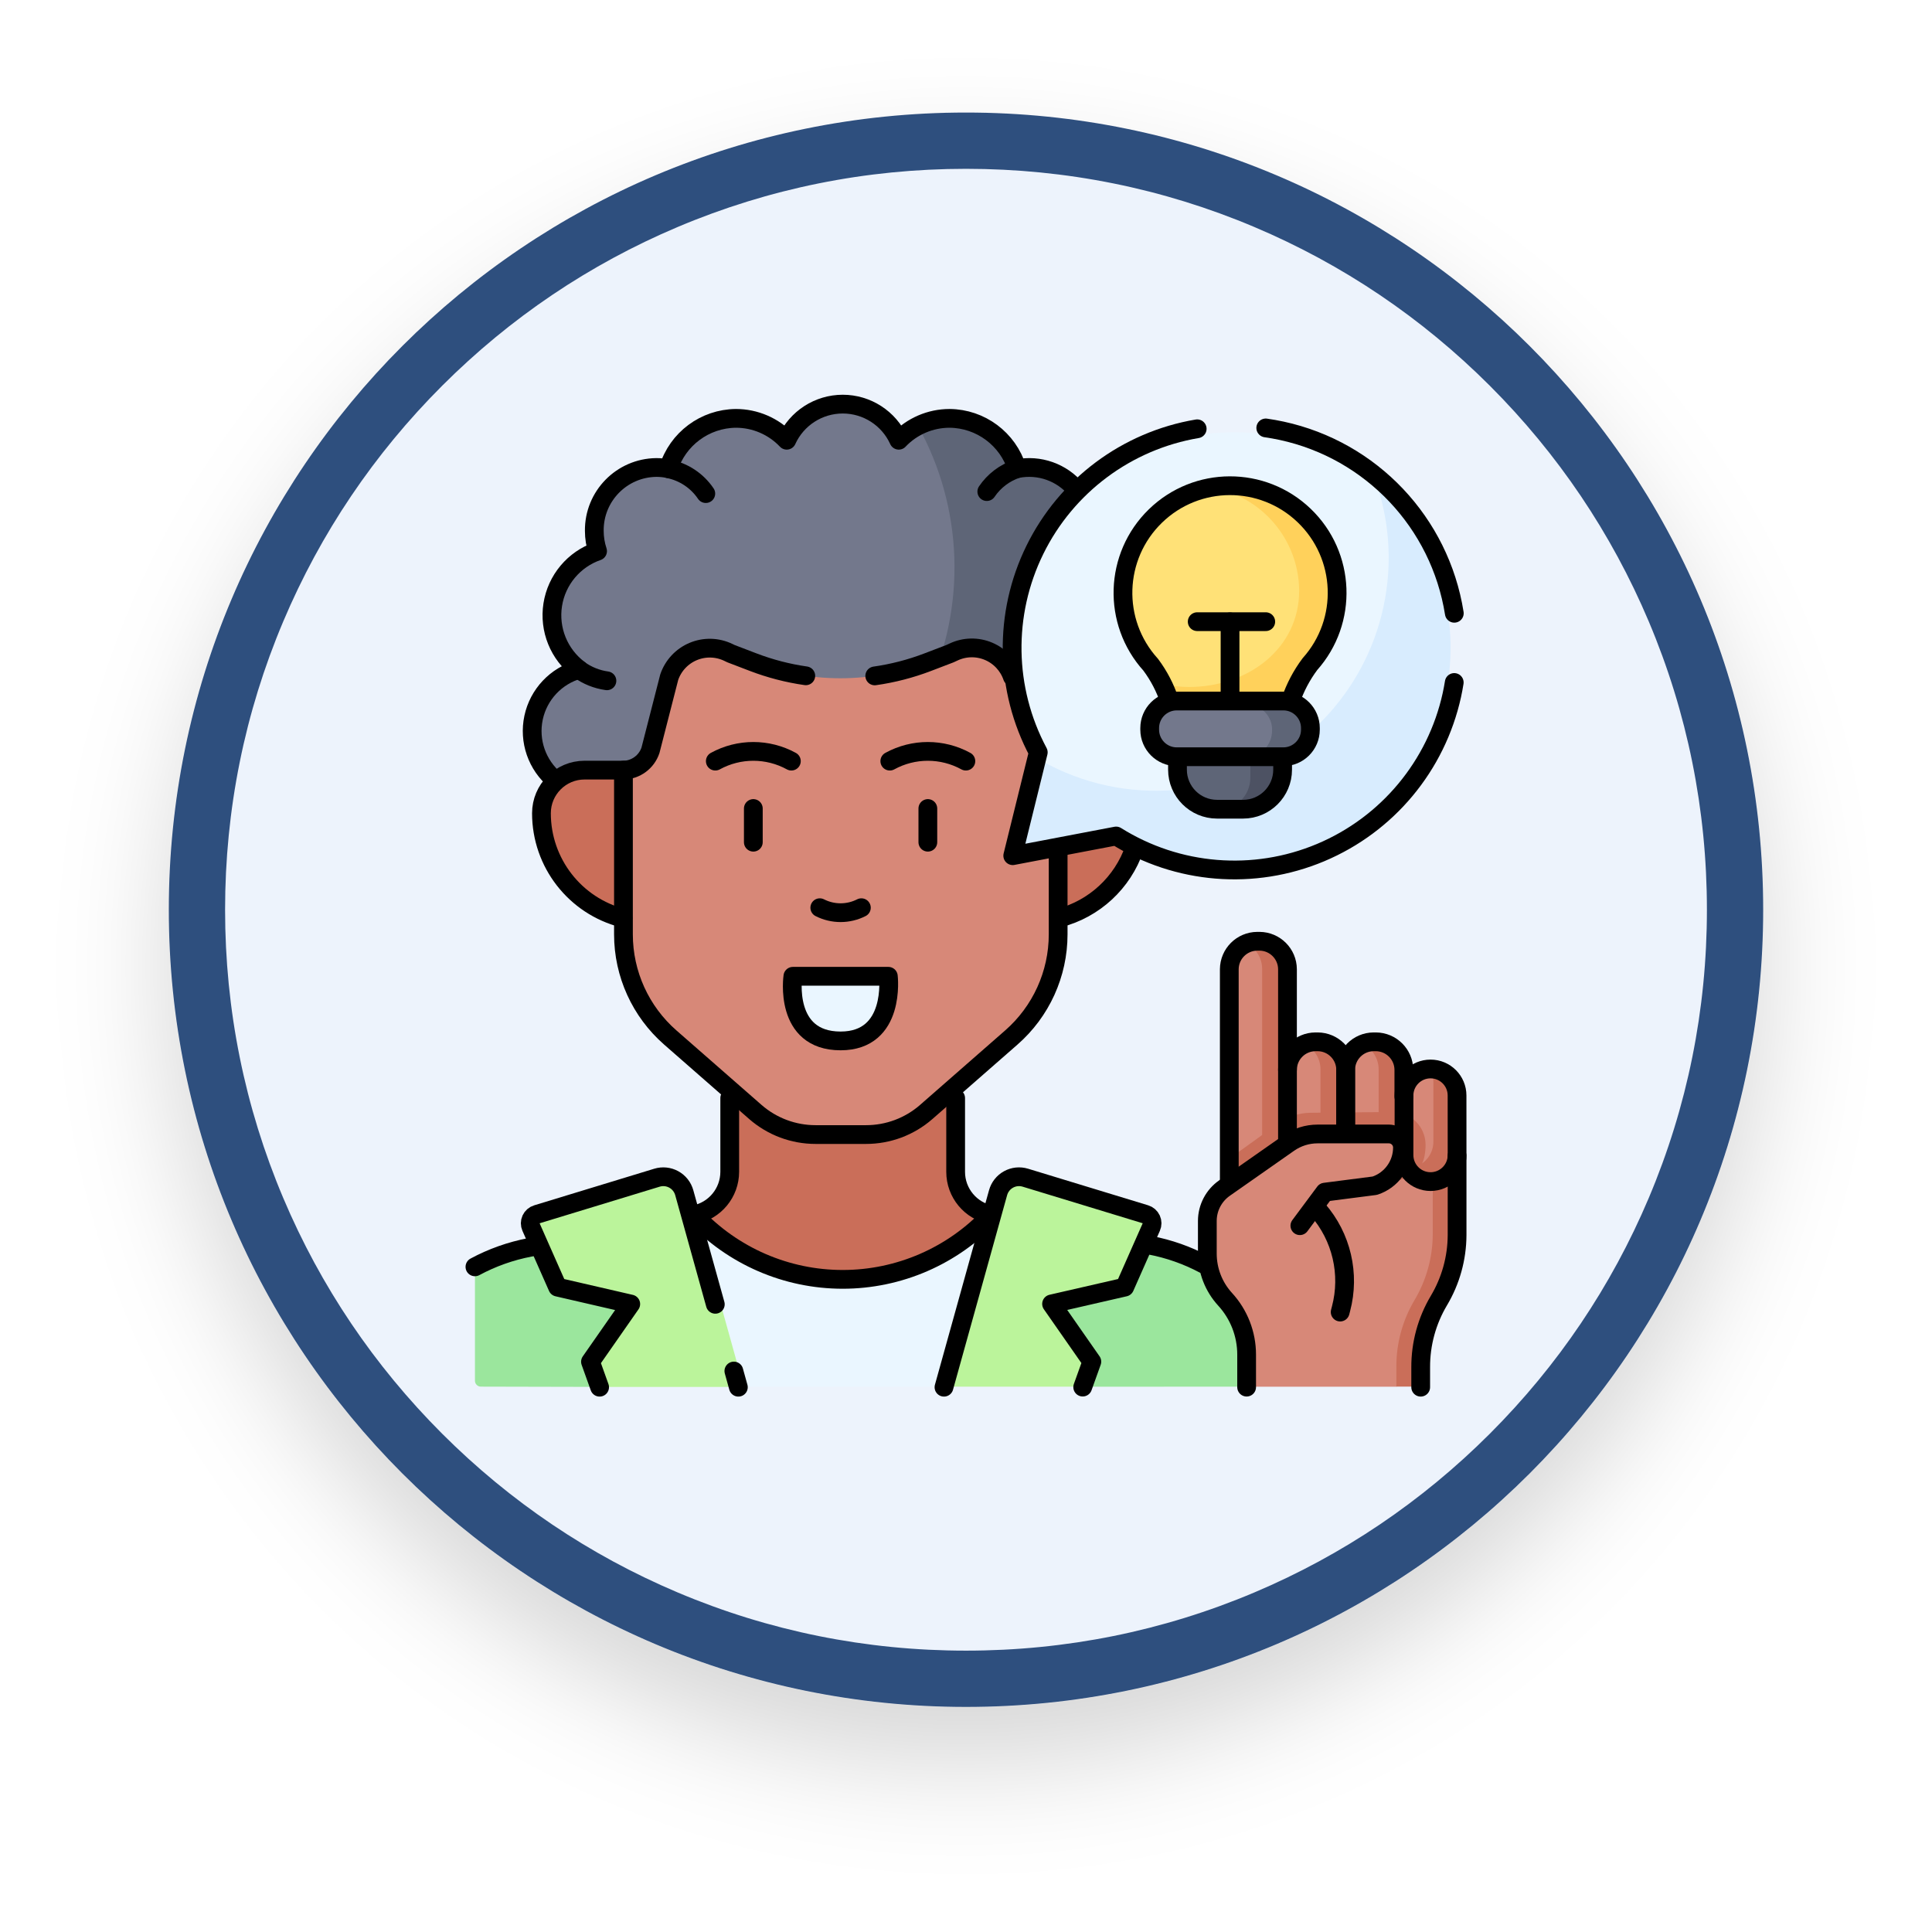
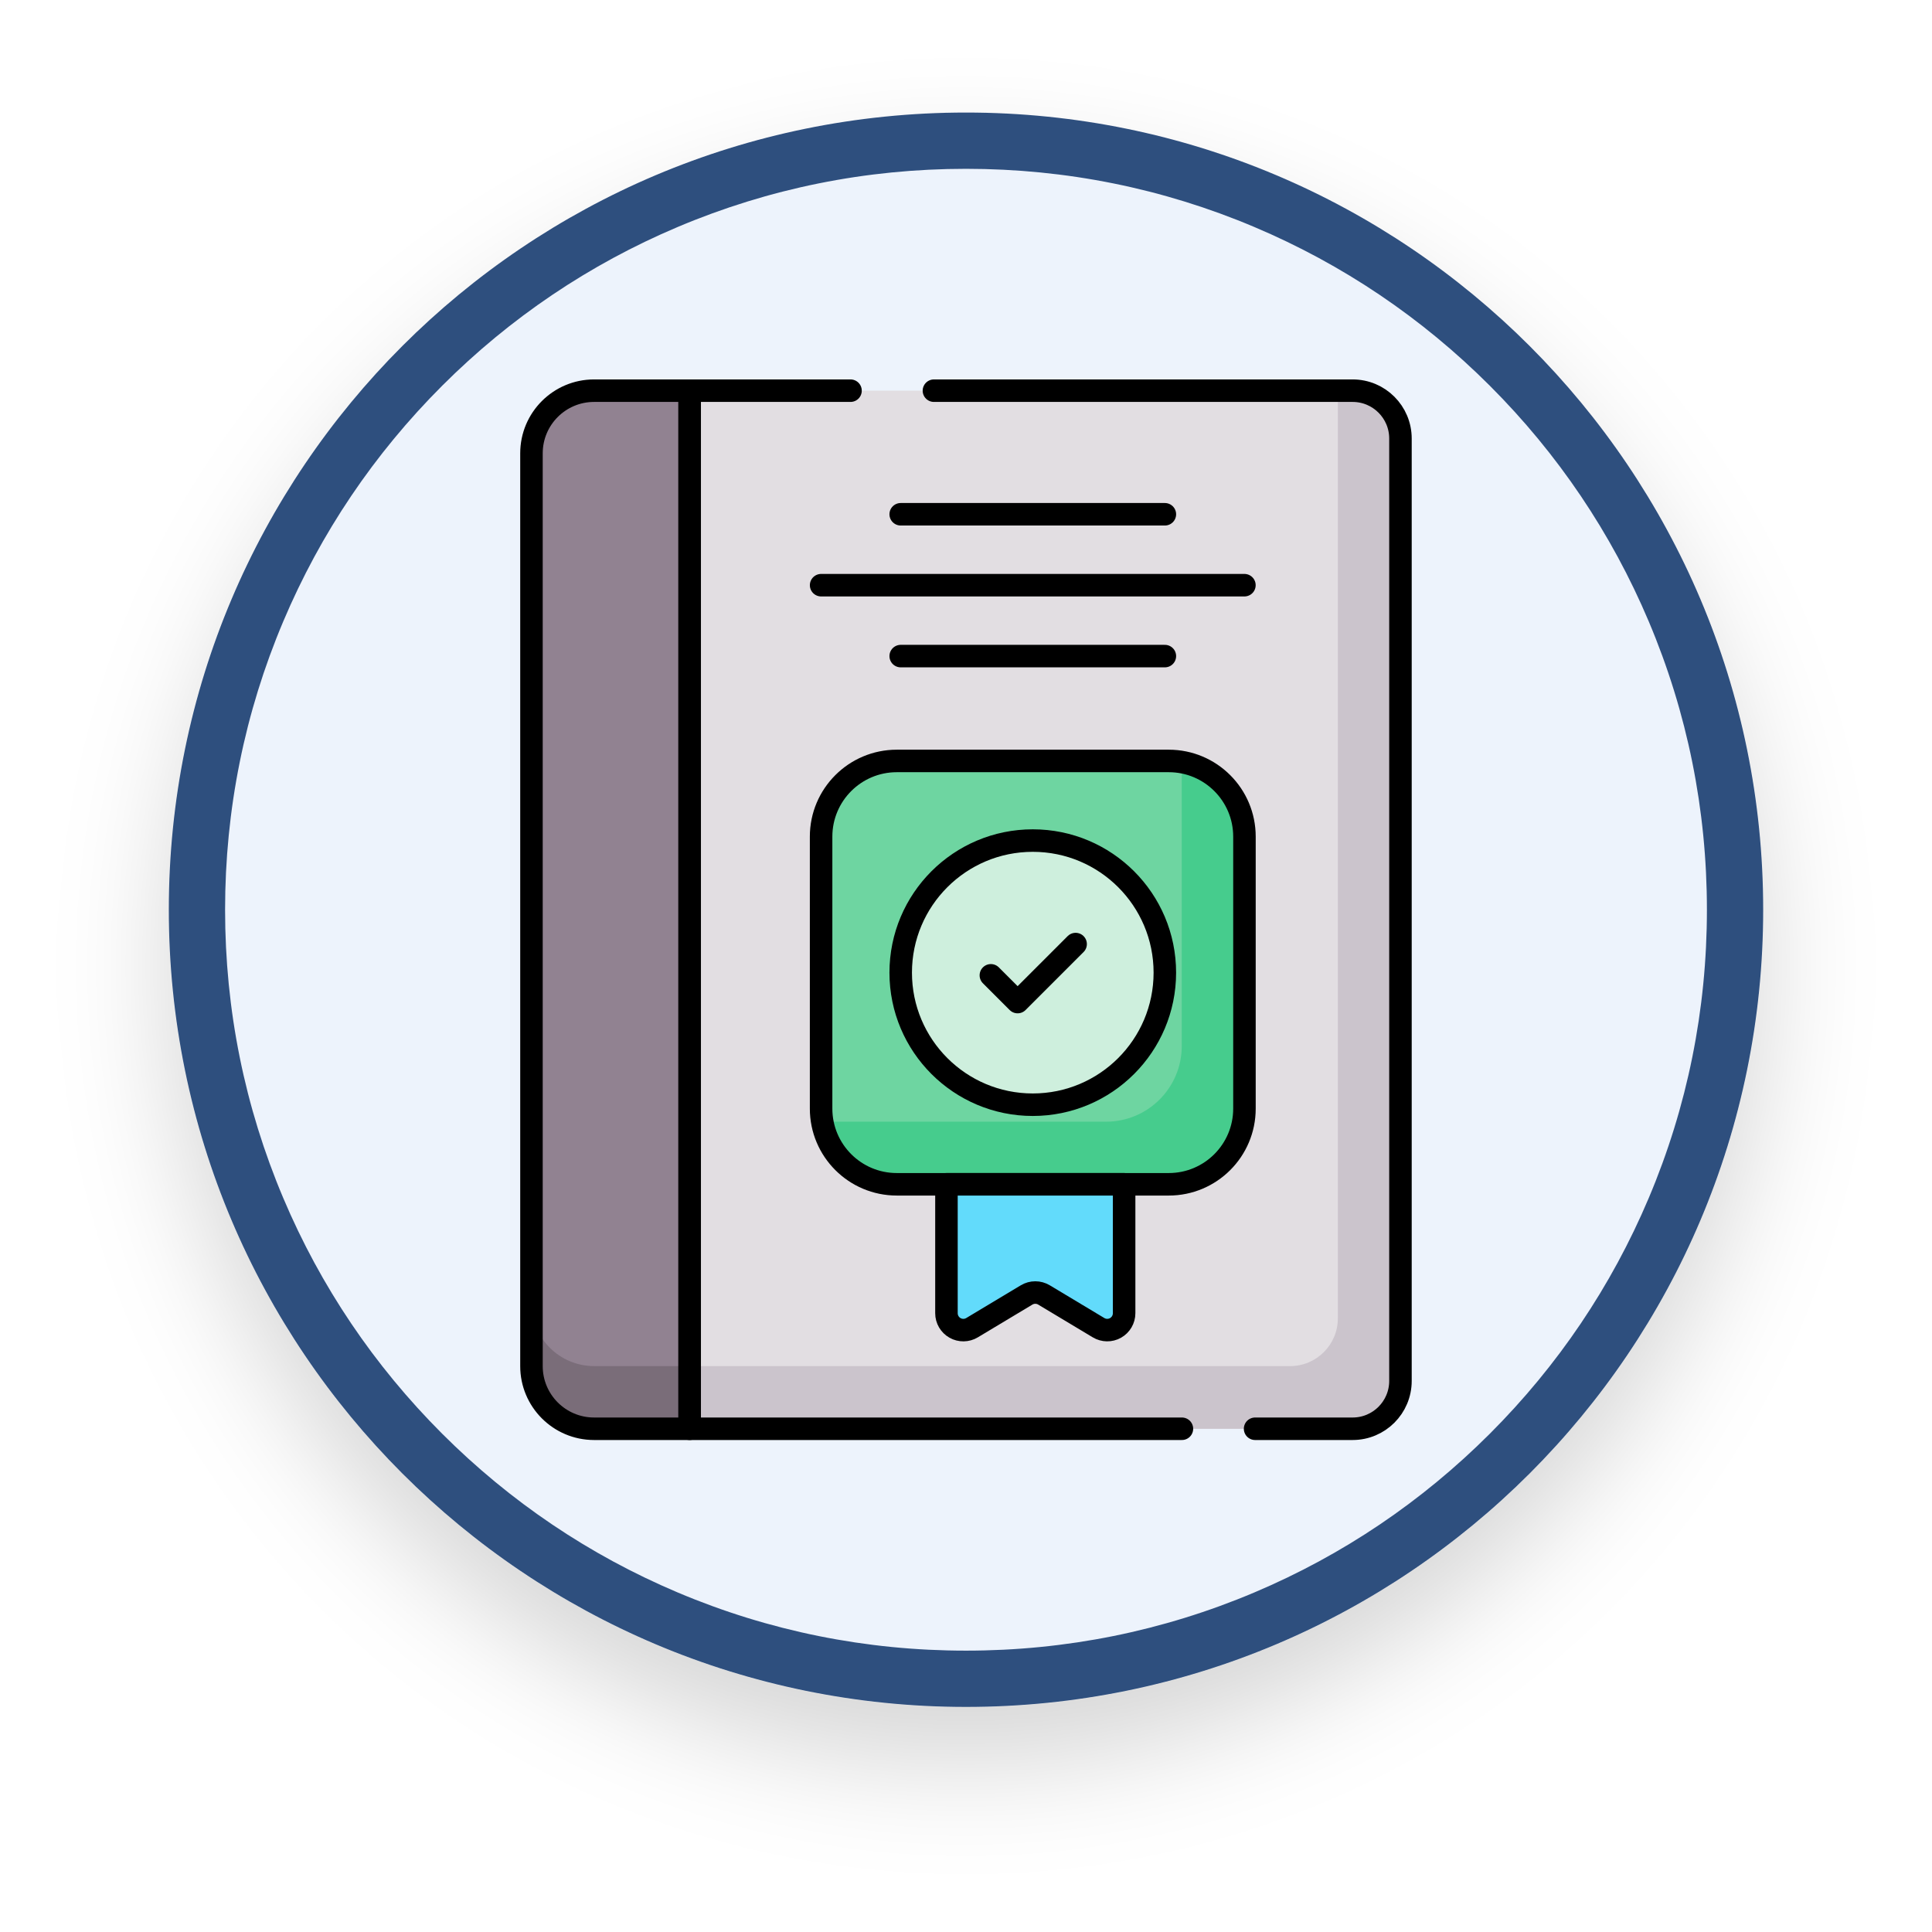
<svg xmlns="http://www.w3.org/2000/svg" width="103" height="103" viewBox="0 0 103 103">
  <defs>
    <filter id="Trazado_904820" x="0" y="0" width="103" height="103" filterUnits="userSpaceOnUse">
      <feOffset dy="3" input="SourceAlpha" />
      <feGaussianBlur stdDeviation="3" result="blur" />
      <feFlood flood-opacity="0.161" />
      <feComposite operator="in" in2="blur" />
      <feComposite in="SourceGraphic" />
    </filter>
  </defs>
-   <g id="Grupo_1209297" data-name="Grupo 1209297" transform="translate(-166 -1650)">
-     <g id="Grupo_1208498" data-name="Grupo 1208498" transform="translate(175 1656)">
-       <g id="Grupo_1207936" data-name="Grupo 1207936" transform="translate(0 0)">
-         <g id="Grupo_1201662" data-name="Grupo 1201662">
-           <g id="Grupo_1173585" data-name="Grupo 1173585">
-             <g id="Grupo_1173428" data-name="Grupo 1173428">
-               <g id="Grupo_1171958" data-name="Grupo 1171958">
-                 <g id="Grupo_1167341" data-name="Grupo 1167341">
-                   <g id="Grupo_1166792" data-name="Grupo 1166792">
-                     <g transform="matrix(1, 0, 0, 1, -9, -6)" filter="url(#Trazado_904820)">
-                       <g id="Trazado_904820-2" data-name="Trazado 904820" transform="translate(9 6)" fill="#edf3fc">
-                         <path d="M 42.5 83.5 C 36.964 83.5 31.595 82.416 26.541 80.279 C 21.659 78.214 17.274 75.257 13.509 71.491 C 9.743 67.726 6.786 63.341 4.721 58.459 C 2.584 53.405 1.5 48.036 1.5 42.5 C 1.5 36.964 2.584 31.595 4.721 26.541 C 6.786 21.659 9.743 17.274 13.509 13.509 C 17.274 9.743 21.659 6.786 26.541 4.721 C 31.595 2.584 36.964 1.5 42.5 1.5 C 48.036 1.5 53.405 2.584 58.459 4.721 C 63.341 6.786 67.726 9.743 71.491 13.509 C 75.257 17.274 78.214 21.659 80.279 26.541 C 82.416 31.595 83.5 36.964 83.5 42.5 C 83.5 48.036 82.416 53.405 80.279 58.459 C 78.214 63.341 75.257 67.726 71.491 71.491 C 67.726 75.257 63.341 78.214 58.459 80.279 C 53.405 82.416 48.036 83.5 42.5 83.5 Z" stroke="none" />
-                         <path d="M 42.5 3 C 37.166 3 31.994 4.044 27.126 6.103 C 22.422 8.092 18.198 10.941 14.569 14.569 C 10.941 18.198 8.092 22.422 6.103 27.126 C 4.044 31.994 3 37.166 3 42.5 C 3 47.834 4.044 53.006 6.103 57.874 C 8.092 62.578 10.941 66.802 14.569 70.431 C 18.198 74.059 22.422 76.908 27.126 78.897 C 31.994 80.956 37.166 82 42.5 82 C 47.834 82 53.006 80.956 57.874 78.897 C 62.578 76.908 66.802 74.059 70.431 70.431 C 74.059 66.802 76.908 62.578 78.897 57.874 C 80.956 53.006 82 47.834 82 42.5 C 82 37.166 80.956 31.994 78.897 27.126 C 76.908 22.422 74.059 18.198 70.431 14.569 C 66.802 10.941 62.578 8.092 57.874 6.103 C 53.006 4.044 47.834 3 42.5 3 M 42.5 -7.62939453125e-06 C 65.972 -7.62939453125e-06 85 19.028 85 42.5 C 85 65.972 65.972 85 42.5 85 C 19.028 85 -7.62939453125e-06 65.972 -7.62939453125e-06 42.5 C -7.62939453125e-06 19.028 19.028 -7.62939453125e-06 42.5 -7.62939453125e-06 Z" stroke="none" fill="#2f4f7e" />
+   <g id="Grupo_1225229" data-name="Grupo 1225229" transform="translate(-171 -796)">
+     <g id="Grupo_1209297" data-name="Grupo 1209297" transform="translate(5 -854)">
+       <g id="Grupo_1208498" data-name="Grupo 1208498" transform="translate(175 1656)">
+         <g id="Grupo_1207936" data-name="Grupo 1207936" transform="translate(0 0)">
+           <g id="Grupo_1201662" data-name="Grupo 1201662">
+             <g id="Grupo_1173585" data-name="Grupo 1173585">
+               <g id="Grupo_1173428" data-name="Grupo 1173428">
+                 <g id="Grupo_1171958" data-name="Grupo 1171958">
+                   <g id="Grupo_1167341" data-name="Grupo 1167341">
+                     <g id="Grupo_1166792" data-name="Grupo 1166792">
+                       <g transform="matrix(1, 0, 0, 1, -9, -6)" filter="url(#Trazado_904820)">
+                         <g id="Trazado_904820-2" data-name="Trazado 904820" transform="translate(9 6)" fill="#edf3fc">
+                           <path d="M 42.5 83.5 C 36.964 83.5 31.595 82.416 26.541 80.279 C 21.659 78.214 17.274 75.257 13.509 71.491 C 9.743 67.726 6.786 63.341 4.721 58.459 C 2.584 53.405 1.5 48.036 1.5 42.5 C 1.5 36.964 2.584 31.595 4.721 26.541 C 6.786 21.659 9.743 17.274 13.509 13.509 C 17.274 9.743 21.659 6.786 26.541 4.721 C 31.595 2.584 36.964 1.5 42.5 1.5 C 48.036 1.5 53.405 2.584 58.459 4.721 C 63.341 6.786 67.726 9.743 71.491 13.509 C 75.257 17.274 78.214 21.659 80.279 26.541 C 82.416 31.595 83.5 36.964 83.5 42.5 C 83.5 48.036 82.416 53.405 80.279 58.459 C 78.214 63.341 75.257 67.726 71.491 71.491 C 67.726 75.257 63.341 78.214 58.459 80.279 C 53.405 82.416 48.036 83.5 42.5 83.5 Z" stroke="none" />
+                           <path d="M 42.5 3 C 37.166 3 31.994 4.044 27.126 6.103 C 22.422 8.092 18.198 10.941 14.569 14.569 C 10.941 18.198 8.092 22.422 6.103 27.126 C 4.044 31.994 3 37.166 3 42.5 C 3 47.834 4.044 53.006 6.103 57.874 C 8.092 62.578 10.941 66.802 14.569 70.431 C 18.198 74.059 22.422 76.908 27.126 78.897 C 31.994 80.956 37.166 82 42.5 82 C 47.834 82 53.006 80.956 57.874 78.897 C 62.578 76.908 66.802 74.059 70.431 70.431 C 74.059 66.802 76.908 62.578 78.897 57.874 C 80.956 53.006 82 47.834 82 42.5 C 82 37.166 80.956 31.994 78.897 27.126 C 76.908 22.422 74.059 18.198 70.431 14.569 C 66.802 10.941 62.578 8.092 57.874 6.103 C 53.006 4.044 47.834 3 42.5 3 M 42.5 -7.62939453125e-06 C 65.972 -7.62939453125e-06 85 19.028 85 42.5 C 85 65.972 65.972 85 42.5 85 C 19.028 85 -7.62939453125e-06 65.972 -7.62939453125e-06 42.5 C -7.62939453125e-06 19.028 19.028 -7.62939453125e-06 42.5 -7.62939453125e-06 Z" stroke="none" fill="#2f4f7e" />
+                         </g>
                      </g>
                    </g>
                  </g>
                </g>
              </g>
            </g>
          </g>
        </g>
      </g>
    </g>
-     <g id="inspire-idea_14781822_1_" data-name="inspire-idea_14781822 (1)" transform="translate(183.57 1664.044)">
-       <g id="Grupo_1173811" data-name="Grupo 1173811" transform="translate(7.75 7.5)">
-         <path id="Trazado_1030754" data-name="Trazado 1030754" d="M118.589,345.833V342a2.332,2.332,0,0,0,1.9-2.291v-6.594h12.044v6.594a2.332,2.332,0,0,0,1.9,2.291l.328,3.3Z" transform="translate(-106.9 -298.776)" fill="#ca6e59" />
-         <path id="Trazado_1030755" data-name="Trazado 1030755" d="M61.049,17.879c0,7.588-4.083,16.6-14.478,13.62L37.9,27.553a3.425,3.425,0,0,1-.226-5.065l.875-.241.605-.6a3.619,3.619,0,0,1,.725-6.208.319.319,0,0,0,.187-.371,3.436,3.436,0,0,1-.1-.809,3.344,3.344,0,0,1,3.307-3.379,3.31,3.31,0,0,1,.643.064,1.57,1.57,0,0,1,.25-.253,1.336,1.336,0,0,0,.555-1.165,3.727,3.727,0,0,1,5.222-.369.315.315,0,0,0,.472-.076,3.272,3.272,0,0,1,5.6,0,.315.315,0,0,0,.473.075,3.714,3.714,0,0,1,.743-.493C61.049,9.818,61.049,15.141,61.049,17.879Z" transform="translate(-33.611 -7.5)" fill="#73788c" />
-         <path id="Trazado_1030756" data-name="Trazado 1030756" d="M153.843,31.36a3.4,3.4,0,0,1-1.237,2.634l-9.92,5.391h-8.868l-3.178-1.446A15.582,15.582,0,0,0,141.3,15.1a3.691,3.691,0,0,1,1.679-.4,3.742,3.742,0,0,1,2.8,1.264l.174.851.631.567a3.308,3.308,0,0,1,.642-.064,3.344,3.344,0,0,1,3.308,3.379,3.454,3.454,0,0,1-.174,1.081,3.615,3.615,0,0,1,.99,6.307A3.368,3.368,0,0,1,153.843,31.36Z" transform="translate(-117.681 -13.941)" fill="#5e6577" />
-         <path id="Trazado_1030757" data-name="Trazado 1030757" d="M68.9,200.452a5.774,5.774,0,0,0,4.4-5.607h0a2.3,2.3,0,0,0-2.3-2.3H68.9l-23.127,0h-2.1a2.3,2.3,0,0,0-2.3,2.3h0a5.773,5.773,0,0,0,4.4,5.607Z" transform="translate(-37.829 -173.035)" fill="#ca6e59" />
-         <path id="Trazado_1030758" data-name="Trazado 1030758" d="M100.467,130.957a2.284,2.284,0,0,1,2.983.983,9.171,9.171,0,0,0,.765,1.162l.5.663c.211.616.681,3.492,1.332,3.492v8.759a7.307,7.307,0,0,1-2.5,5.5l-4.537,3.971a4.871,4.871,0,0,1-3.207,1.2H93.115a4.871,4.871,0,0,1-3.207-1.2l-4.537-3.971a7.307,7.307,0,0,1-2.5-5.5v-8.759a1.551,1.551,0,0,0,1.441-1.06l1-3.9a2.284,2.284,0,0,1,3.146-1.32l.146.07,1.176.45a13.015,13.015,0,0,0,9.314,0l1.175-.45Z" transform="translate(-74.953 -117.743)" fill="#d78878" />
-         <path id="Trazado_1030759" data-name="Trazado 1030759" d="M170.739,300.206c-2.5,0-2.613-2.309-2.571-3.147a.316.316,0,0,1,.316-.3h4.5a.315.315,0,0,1,.316.307C173.324,297.911,173.159,300.206,170.739,300.206Z" transform="translate(-151.246 -266.256)" fill="#eaf6ff" />
-         <path id="Trazado_1030760" data-name="Trazado 1030760" d="M14.686,439.952l-6.619-.015a.316.316,0,0,1-.316-.316v-5.877a.317.317,0,0,1,.17-.282,10.229,10.229,0,0,1,2.758-.949l.762-.153,6.726,2.495Z" transform="translate(-7.75 -387.556)" fill="#9be69d" />
-         <path id="Trazado_1030761" data-name="Trazado 1030761" d="M298.329,435.341l-2.553,4.167-8.814.006-3.189-5.585c.035-.036,6.447-2.049,6.447-2.049l.436.083a10.232,10.232,0,0,1,2.882,1.014Z" transform="translate(-254.664 -387.127)" fill="#9be69d" />
-         <path id="Trazado_1030762" data-name="Trazado 1030762" d="M122.707,418.39l.963,4.839-3.482,4.215-10.572.012-4.01-4.42,1.5-4.621A10.828,10.828,0,0,0,122.707,418.39Z" transform="translate(-95.287 -375.059)" fill="#eaf6ff" />
-         <path id="Trazado_1030763" data-name="Trazado 1030763" d="M49.547,409.326l-2.88-10.354a1.159,1.159,0,0,0-1.454-.8l-6.4,1.951a.5.5,0,0,0-.314.684l1.35,3.058a.317.317,0,0,0,.219.181l3.29.755a.316.316,0,0,1,.189.489l-1.785,2.559a.316.316,0,0,0-.038.288l.43,1.188Z" transform="translate(-35.217 -356.93)" fill="#bbf49b" />
-         <path id="Trazado_1030764" data-name="Trazado 1030764" d="M243.879,409.11l2.883-10.366a1.158,1.158,0,0,1,1.454-.8l6.4,1.95a.5.5,0,0,1,.314.684l-1.35,3.058a.316.316,0,0,1-.219.181l-3.29.754a.316.316,0,0,0-.189.49l1.786,2.559a.316.316,0,0,1,.038.288l-.432,1.2Z" transform="translate(-218.978 -356.726)" fill="#bbf49b" />
-         <g id="Grupo_1173808" data-name="Grupo 1173808" transform="translate(39.038 28.607)">
-           <path id="Trazado_1030765" data-name="Trazado 1030765" d="M390.464,387.922v4.056a12.353,12.353,0,0,1-.278,2.459,8.632,8.632,0,0,1-1,1.8c-.639,1.076-.359,2.183-.355,3.434l-.81.518h-7.992v-1.736a4.361,4.361,0,0,0-1.147-2.947,3.61,3.61,0,0,1-.948-2.436v-1.747a2.139,2.139,0,0,1,.913-1.753Z" transform="translate(-377.933 -376.411)" fill="#d78878" />
-           <g id="Grupo_1173807" data-name="Grupo 1173807" transform="translate(9.754 6.809)">
-             <path id="Trazado_1030766" data-name="Trazado 1030766" d="M473.2,344.03v4.021a.843.843,0,0,1-.339.755c-.253.253-1.142-.134-1.528-.131l-.688-.735-.222-2.614.73-.563a1.414,1.414,0,0,1,1.377-1.412C473,343.523,473.2,343.761,473.2,344.03Z" transform="translate(-470.425 -343.35)" fill="#d78878" />
-             <path id="Trazado_1030767" data-name="Trazado 1030767" d="M481.7,344.753v3.177a1.415,1.415,0,0,1-2.559.831l-.091-.1a1.415,1.415,0,0,0,1.4-1.415v-3.174a1.406,1.406,0,0,0-.206-.735h.038A1.414,1.414,0,0,1,481.7,344.753Z" transform="translate(-478.144 -343.34)" fill="#ca6e59" />
-           </g>
-           <path id="Trazado_1030768" data-name="Trazado 1030768" d="M476.784,386.87v4.23a6.9,6.9,0,0,1-.97,3.527,6.9,6.9,0,0,0-.969,3.554l0,.745a.316.316,0,0,1-.316.318h-.973l0-1.063a6.911,6.911,0,0,1,.97-3.554,6.9,6.9,0,0,0,.97-3.527v-4.047Z" transform="translate(-463.47 -375.47)" fill="#ca6e59" />
-           <path id="Trazado_1030769" data-name="Trazado 1030769" d="M391.482,281.388v11.423c0,.82-1.342,1.491-2.163,1.491l.7-1.863-.964-.917V281.388a1.493,1.493,0,0,1,.88-1.358A1.379,1.379,0,0,1,391.482,281.388Z" transform="translate(-387.879 -279.897)" fill="#d78878" />
-           <path id="Trazado_1030770" data-name="Trazado 1030770" d="M417.758,332.209v3.748c0,.6-.981,1.127-1.5,1.36a1.5,1.5,0,0,1-.883-1.36l-.364-.081v-3.538l.364-.129a1.494,1.494,0,0,1,.883-1.359C417.509,331.01,417.758,331.606,417.758,332.209Z" transform="translate(-411.101 -325.358)" fill="#d78878" />
-           <path id="Trazado_1030771" data-name="Trazado 1030771" d="M447.362,332.209v3.975c0,.6-1.091,1.126-1.61,1.359a1.493,1.493,0,0,1-.883-1.359l-.355-.227V332.37l.355-.161a1.494,1.494,0,0,1,.883-1.359C447.166,331.042,447.362,331.606,447.362,332.209Z" transform="translate(-437.493 -325.358)" fill="#d78878" />
-           <path id="Trazado_1030772" data-name="Trazado 1030772" d="M399.616,280.261v10.815a.674.674,0,0,1-1.344,0V280.261a1.5,1.5,0,0,0-.878-1.358,1.469,1.469,0,0,1,.612-.133h.119A1.5,1.5,0,0,1,399.616,280.261Z" transform="translate(-395.342 -278.77)" fill="#ca6e59" />
-           <path id="Trazado_1030773" data-name="Trazado 1030773" d="M429.054,331.091v3.748a1.5,1.5,0,0,1-1.491,1.492h-.12a1.457,1.457,0,0,1-.608-.132,1.5,1.5,0,0,0,.883-1.36v-3.748a1.5,1.5,0,0,0-.883-1.359,1.458,1.458,0,0,1,.608-.132h.12A1.5,1.5,0,0,1,429.054,331.091Z" transform="translate(-421.677 -324.24)" fill="#ca6e59" />
-           <path id="Trazado_1030774" data-name="Trazado 1030774" d="M458.474,331.091v3.975a1.5,1.5,0,0,1-1.492,1.491h-.119a1.453,1.453,0,0,1-.609-.132,1.494,1.494,0,0,0,.882-1.359v-3.975a1.5,1.5,0,0,0-.882-1.359,1.454,1.454,0,0,1,.609-.132h.119A1.5,1.5,0,0,1,458.474,331.091Z" transform="translate(-447.995 -324.24)" fill="#ca6e59" />
-           <path id="Trazado_1030775" data-name="Trazado 1030775" d="M399.521,367.114a3.207,3.207,0,0,1-.068.657c-.277,1.326-2.251,1.491-3.649,1.636a4.462,4.462,0,0,0-2.643-.36c-.836.259-1.361,1.6-1.374,1.592l-2.738-1.432v-1.348l2.643-1.9a2.962,2.962,0,0,1,1.692-.551l4.388-.041A1.75,1.75,0,0,1,399.521,367.114Z" transform="translate(-387.878 -356.234)" fill="#ca6e59" />
-           <path id="Trazado_1030776" data-name="Trazado 1030776" d="M390.615,381.07l1.249-1.68a.317.317,0,0,1,.216-.125l2.7-.327a2.141,2.141,0,0,0,1.476-2.054.72.72,0,0,0-.725-.7h-3.97a2.68,2.68,0,0,0-1.537.484l-3.426,2.4Z" transform="translate(-385.682 -365.907)" fill="#d78878" />
-         </g>
-         <g id="Grupo_1173810" data-name="Grupo 1173810" transform="translate(28.976 1.491)">
-           <path id="Trazado_1030777" data-name="Trazado 1030777" d="M303.669,30.084a12.285,12.285,0,0,1-12.2,12.474c-2.225,0-7.111-1.633-7.746-3.406l.12-.485a.313.313,0,0,0-.027-.22,11.515,11.515,0,0,1,17.83-13.94A10.931,10.931,0,0,1,303.669,30.084Z" transform="translate(-282.516 -21.635)" fill="#eaf6ff" />
-           <path id="Trazado_1030778" data-name="Trazado 1030778" d="M306.509,59.941a11.533,11.533,0,0,1-17.284,7.364.314.314,0,0,0-.224-.041l-4.749.9a.317.317,0,0,1-.367-.387l1.056-4.271a12.418,12.418,0,0,0,17.923-14.646A11.487,11.487,0,0,1,306.509,59.941Z" transform="translate(-283.733 -45.993)" fill="#d8ecfe" />
-           <g id="Grupo_1173809" data-name="Grupo 1173809" transform="translate(5.573 2.869)">
-             <path id="Trazado_1030779" data-name="Trazado 1030779" d="M345.884,55.435c0,3.085-3.241,6.07-6.39,6.07-.478,0-.994.325-1.828-.907a6.71,6.71,0,0,0-.825-1.451,5.716,5.716,0,0,1,3.225-9.464C344.394,49.682,345.884,52.69,345.884,55.435Z" transform="translate(-335.361 -49.593)" fill="#ffe177" />
-             <path id="Trazado_1030780" data-name="Trazado 1030780" d="M364.868,54.553a5.7,5.7,0,0,1-1.454,3.808,6.9,6.9,0,0,0-1.384,4.115v.357l-5.754.019v-.316a9.66,9.66,0,0,0-.707-3.144,5.788,5.788,0,0,0,1.385.166c3.149,0,5.876-2.05,5.876-5.136a5.62,5.62,0,0,0-4.686-5.5,5.72,5.72,0,0,1,6.725,5.627Z" transform="translate(-353.437 -48.837)" fill="#ffd15b" />
-             <path id="Trazado_1030781" data-name="Trazado 1030781" d="M366.831,179.51l.895,1.747c0,.948-.568,1.747-2.61,1.747h-.448a1.716,1.716,0,0,1-1.716-1.716V179.51h3.879Z" transform="translate(-360.042 -165.73)" fill="#5e6577" />
-             <path id="Trazado_1030782" data-name="Trazado 1030782" d="M386.922,179.511v1.778a1.716,1.716,0,0,1-1.716,1.716h-1.731a1.715,1.715,0,0,0,1.715-1.716v-1.778Z" transform="translate(-378.4 -165.731)" fill="#4d5263" />
-             <path id="Trazado_1030783" data-name="Trazado 1030783" d="M354.293,160.587c0,.38.23.81,0,1.06a6.911,6.911,0,0,1-2.294.544h-4.221a1.328,1.328,0,0,1-1.274-1.375,1.433,1.433,0,0,1,.373-.974,1.228,1.228,0,0,1,.9-.4H352C352.7,159.439,354.293,159.826,354.293,160.587Z" transform="translate(-345.329 -147.775)" fill="#73788c" />
-             <path id="Trazado_1030784" data-name="Trazado 1030784" d="M402.2,160.815a1.431,1.431,0,0,1-.373.973,1.228,1.228,0,0,1-.9.4h-2.311a1.226,1.226,0,0,0,.9-.4,1.431,1.431,0,0,0,.373-.973,1.328,1.328,0,0,0-1.274-1.376h2.311A1.328,1.328,0,0,1,402.2,160.815Z" transform="translate(-391.941 -147.775)" fill="#5e6577" />
-           </g>
-         </g>
+     <g id="scan_8072901" transform="translate(151.37 809.328)">
+       <g id="Grupo_1225227" data-name="Grupo 1225227" transform="translate(47.964 7.5)">
+         <path id="Trazado_1056758" data-name="Trazado 1056758" d="M56.4,62.843H51.3A3.339,3.339,0,0,1,47.965,59.5V10.839A3.339,3.339,0,0,1,51.3,7.5H56.4V62.843Z" transform="translate(-47.965 -7.5)" fill="#918291" />
+         <path id="Trazado_1056759" data-name="Trazado 1056759" d="M47.964,444.511v3.341a3.339,3.339,0,0,0,3.339,3.339H56.4V447.85H51.3A3.339,3.339,0,0,1,47.964,444.511Z" transform="translate(-47.964 -395.848)" fill="#7a6d79" />
+         <path id="Trazado_1056760" data-name="Trazado 1056760" d="M123.7,62.843h35.348a2.55,2.55,0,0,0,2.55-2.55V10.05a2.55,2.55,0,0,0-2.55-2.55H123.7Z" transform="translate(-115.27 -7.5)" fill="#e2dee2" />
+         <path id="Trazado_1056761" data-name="Trazado 1056761" d="M159.052,7.5h-.791V56.953a2.549,2.549,0,0,1-2.55,2.55H123.7v3.341h35.348a2.55,2.55,0,0,0,2.55-2.55V10.05A2.55,2.55,0,0,0,159.052,7.5Z" transform="translate(-115.27 -7.5)" fill="#cbc4cc" />
+         <path id="Trazado_1056762" data-name="Trazado 1056762" d="M205.177,207.362h-14.5a4.035,4.035,0,0,1-4.035-4.035v-14.5a4.035,4.035,0,0,1,4.035-4.035h14.5a4.035,4.035,0,0,1,4.035,4.035v14.5A4.035,4.035,0,0,1,205.177,207.362Z" transform="translate(-171.201 -165.052)" fill="#6ed5a1" />
+         <path id="Trazado_1056763" data-name="Trazado 1056763" d="M206.23,185.258a4.061,4.061,0,0,1,.052.643v14.5a4.035,4.035,0,0,1-4.035,4.035h-14.5a4.07,4.07,0,0,1-.642-.051,4.035,4.035,0,0,0,3.983,3.392h14.5a4.035,4.035,0,0,0,4.035-4.035v-14.5A4.035,4.035,0,0,0,206.23,185.258Z" transform="translate(-171.613 -165.464)" fill="#46cc8d" />
+         <circle id="Elipse_13567" data-name="Elipse 13567" cx="7.041" cy="7.041" r="7.041" transform="translate(19.685 23.985)" fill="#ceefdd" />
+         <path id="Trazado_1056764" data-name="Trazado 1056764" d="M256.118,387.456v6.873a.9.9,0,0,1-1.365.772l-2.908-1.745a.9.9,0,0,0-.927,0l-2.908,1.745a.9.9,0,0,1-1.365-.772v-6.873" transform="translate(-224.522 -345.146)" fill="#62dbfb" />
      </g>
-       <g id="Grupo_1173820" data-name="Grupo 1173820" transform="translate(7.75 7.5)">
-         <g id="Grupo_1173812" data-name="Grupo 1173812" transform="translate(3.546 19.517)">
-           <path id="Trazado_1030785" data-name="Trazado 1030785" d="M45.721,200.467a5.773,5.773,0,0,1-4.345-5.594h0a2.3,2.3,0,0,1,2.3-2.3h2.1" transform="translate(-41.376 -192.577)" fill="none" stroke="#000" stroke-linecap="round" stroke-linejoin="round" stroke-miterlimit="10" stroke-width="1" />
-           <path id="Trazado_1030786" data-name="Trazado 1030786" d="M307.076,232.041a5.783,5.783,0,0,1-4.019,3.721" transform="translate(-275.461 -227.879)" fill="none" stroke="#000" stroke-linecap="round" stroke-linejoin="round" stroke-miterlimit="10" stroke-width="1" />
-         </g>
-         <path id="Trazado_1030787" data-name="Trazado 1030787" d="M209.872,132.233a13.013,13.013,0,0,0,2.829-.733l1.176-.45.2-.092a2.284,2.284,0,0,1,3.133,1.327" transform="translate(-188.557 -117.743)" fill="none" stroke="#000" stroke-linecap="round" stroke-linejoin="round" stroke-miterlimit="10" stroke-width="1" />
-         <path id="Trazado_1030788" data-name="Trazado 1030788" d="M106.046,141.646v4.5a7.307,7.307,0,0,1-2.5,5.5l-4.537,3.971a4.871,4.871,0,0,1-3.207,1.2H93.115a4.871,4.871,0,0,1-3.207-1.2l-4.537-3.971a7.306,7.306,0,0,1-2.5-5.5V137.39a1.551,1.551,0,0,0,1.441-1.06l1-3.9a2.284,2.284,0,0,1,3.146-1.32l.146.07,1.176.45a13.005,13.005,0,0,0,2.812.73" transform="translate(-74.953 -117.875)" fill="none" stroke="#000" stroke-linecap="round" stroke-linejoin="round" stroke-miterlimit="10" stroke-width="1" />
-         <g id="Grupo_1173814" data-name="Grupo 1173814" transform="translate(12.815 18.515)">
-           <g id="Grupo_1173813" data-name="Grupo 1173813">
-             <path id="Trazado_1030789" data-name="Trazado 1030789" d="M184.306,262.089a2.445,2.445,0,0,1-2.217,0" transform="translate(-176.519 -253.756)" fill="none" stroke="#000" stroke-linecap="round" stroke-linejoin="round" stroke-miterlimit="10" stroke-width="1" />
-             <path id="Trazado_1030790" data-name="Trazado 1030790" d="M133.321,183.592a4.218,4.218,0,0,0-4.055,0" transform="translate(-129.266 -183.073)" fill="none" stroke="#000" stroke-linecap="round" stroke-linejoin="round" stroke-miterlimit="10" stroke-width="1" />
-             <path id="Trazado_1030791" data-name="Trazado 1030791" d="M221.541,183.592a4.218,4.218,0,0,0-4.055,0" transform="translate(-208.183 -183.073)" fill="none" stroke="#000" stroke-linecap="round" stroke-linejoin="round" stroke-miterlimit="10" stroke-width="1" />
-             <line id="Línea_813" data-name="Línea 813" y1="1.796" transform="translate(11.331 3.045)" fill="none" stroke="#000" stroke-linecap="round" stroke-linejoin="round" stroke-miterlimit="10" stroke-width="1" />
-             <line id="Línea_814" data-name="Línea 814" y1="1.796" transform="translate(2.027 3.045)" fill="none" stroke="#000" stroke-linecap="round" stroke-linejoin="round" stroke-miterlimit="10" stroke-width="1" />
-           </g>
-           <path id="Trazado_1030792" data-name="Trazado 1030792" d="M170.74,300.206c-3.056,0-2.545-3.446-2.545-3.446h5.09S173.7,300.206,170.74,300.206Z" transform="translate(-164.06 -284.771)" fill="none" stroke="#000" stroke-linecap="round" stroke-linejoin="round" stroke-miterlimit="10" stroke-width="1" />
-         </g>
-         <path id="Trazado_1030793" data-name="Trazado 1030793" d="M65.676,12.061a3.261,3.261,0,0,0-3.157-1.118,3.8,3.8,0,0,0-3.6-2.683,3.735,3.735,0,0,0-2.708,1.166,3.279,3.279,0,0,0-5.973,0,3.735,3.735,0,0,0-2.708-1.166,3.8,3.8,0,0,0-3.6,2.683,3.259,3.259,0,0,0-.643-.064,3.343,3.343,0,0,0-3.308,3.378,3.438,3.438,0,0,0,.174,1.081,3.616,3.616,0,0,0-.99,6.308A3.407,3.407,0,0,0,37.9,27.553" transform="translate(-33.615 -7.5)" fill="none" stroke="#000" stroke-linecap="round" stroke-linejoin="round" stroke-miterlimit="10" stroke-width="1" />
-         <path id="Trazado_1030794" data-name="Trazado 1030794" d="M61.819,142.246a3.311,3.311,0,0,1-1.492-.6" transform="translate(-54.782 -127.495)" fill="none" stroke="#000" stroke-linecap="round" stroke-linejoin="round" stroke-miterlimit="10" stroke-width="1" />
-         <path id="Trazado_1030795" data-name="Trazado 1030795" d="M105.6,40.2a3.139,3.139,0,0,1,1.989,1.322" transform="translate(-95.281 -36.751)" fill="none" stroke="#000" stroke-linecap="round" stroke-linejoin="round" stroke-miterlimit="10" stroke-width="1" />
-         <path id="Trazado_1030796" data-name="Trazado 1030796" d="M268.144,40.183a3.143,3.143,0,0,0-1.6,1.217" transform="translate(-239.255 -36.736)" fill="none" stroke="#000" stroke-linecap="round" stroke-linejoin="round" stroke-miterlimit="10" stroke-width="1" />
-         <path id="Trazado_1030797" data-name="Trazado 1030797" d="M302.868,33.525q-.053.334-.126.669a11.872,11.872,0,0,1-17.9,7.515l-5.511,1.05,1.361-5.509A11.841,11.841,0,0,1,289.164,20" transform="translate(-250.659 -18.684)" fill="none" stroke="#000" stroke-linecap="round" stroke-linejoin="round" stroke-miterlimit="10" stroke-width="1" />
-         <path id="Trazado_1030798" data-name="Trazado 1030798" d="M407.545,19.544q.425.061.852.153a11.855,11.855,0,0,1,9.2,9.728" transform="translate(-365.384 -18.274)" fill="none" stroke="#000" stroke-linecap="round" stroke-linejoin="round" stroke-miterlimit="10" stroke-width="1" />
-         <g id="Grupo_1173815" data-name="Grupo 1173815" transform="translate(34.548 4.362)">
-           <path id="Trazado_1030799" data-name="Trazado 1030799" d="M337.839,60.329a6.74,6.74,0,0,0-1.006-1.935,5.709,5.709,0,1,1,8.488-.029,7.043,7.043,0,0,0-1.023,1.941" transform="translate(-335.355 -48.863)" fill="none" stroke="#000" stroke-linecap="round" stroke-linejoin="round" stroke-miterlimit="10" stroke-width="1" />
-           <line id="Línea_815" data-name="Línea 815" y1="4.197" transform="translate(5.709 7.246)" fill="none" stroke="#000" stroke-linecap="round" stroke-linejoin="round" stroke-miterlimit="10" stroke-width="1" />
-           <path id="Trazado_1030800" data-name="Trazado 1030800" d="M368.523,186.134v.65a2.109,2.109,0,0,1-2.109,2.109h-1.387a2.109,2.109,0,0,1-2.109-2.109v-.65" transform="translate(-360.011 -171.658)" fill="none" stroke="#000" stroke-linecap="round" stroke-linejoin="round" stroke-miterlimit="10" stroke-width="1" />
-           <path id="Trazado_1030801" data-name="Trazado 1030801" d="M355.992,160.567H350.31a1.443,1.443,0,0,1-1.443-1.443v-.085a1.443,1.443,0,0,1,1.443-1.443h5.682a1.443,1.443,0,0,1,1.443,1.443v.085A1.444,1.444,0,0,1,355.992,160.567Z" transform="translate(-347.442 -146.129)" fill="none" stroke="#000" stroke-linecap="round" stroke-linejoin="round" stroke-miterlimit="10" stroke-width="1" />
-           <line id="Línea_816" data-name="Línea 816" x2="3.655" transform="translate(3.958 7.237)" fill="none" stroke="#000" stroke-linecap="round" stroke-linejoin="round" stroke-miterlimit="10" stroke-width="1" />
-         </g>
-         <path id="Trazado_1030802" data-name="Trazado 1030802" d="M346.53,432.2l.265.051a10.213,10.213,0,0,1,2.881,1.014" transform="translate(-310.804 -387.408)" fill="none" stroke="#000" stroke-linecap="round" stroke-linejoin="round" stroke-miterlimit="10" stroke-width="1" />
-         <path id="Trazado_1030803" data-name="Trazado 1030803" d="M250.768,358.351v3.932a2.332,2.332,0,0,0,1.9,2.291" transform="translate(-225.14 -321.352)" fill="none" stroke="#000" stroke-linecap="round" stroke-linejoin="round" stroke-miterlimit="10" stroke-width="1" />
-         <path id="Trazado_1030804" data-name="Trazado 1030804" d="M118.589,417.362h0a10.83,10.83,0,0,0,15.834,0h0" transform="translate(-106.9 -374.14)" fill="none" stroke="#000" stroke-linecap="round" stroke-linejoin="round" stroke-miterlimit="10" stroke-width="1" />
-         <path id="Trazado_1030805" data-name="Trazado 1030805" d="M11.093,366.225l-.415.083a10.211,10.211,0,0,0-2.928,1.039m13.584-9v3.932a2.332,2.332,0,0,1-1.9,2.291l-.121.023" transform="translate(-7.75 -321.352)" fill="none" stroke="#000" stroke-linecap="round" stroke-linejoin="round" stroke-miterlimit="10" stroke-width="1" />
-         <g id="Grupo_1173816" data-name="Grupo 1173816" transform="translate(2.948 41.194)">
-           <path id="Trazado_1030806" data-name="Trazado 1030806" d="M45.57,404.922l-1.655-5.95a1.159,1.159,0,0,0-1.454-.8l-6.4,1.951a.5.5,0,0,0-.314.684l1.415,3.2,3.9.9-2.147,3.077.487,1.358" transform="translate(-35.703 -398.124)" fill="none" stroke="#000" stroke-linecap="round" stroke-linejoin="round" stroke-miterlimit="10" stroke-width="1" />
-           <line id="Línea_817" data-name="Línea 817" x1="0.24" y1="0.863" transform="translate(10.856 10.355)" fill="none" stroke="#000" stroke-linecap="round" stroke-linejoin="round" stroke-miterlimit="10" stroke-width="1" />
-           <path id="Trazado_1030807" data-name="Trazado 1030807" d="M244.868,409.343l2.884-10.37a1.158,1.158,0,0,1,1.454-.8l6.4,1.95a.5.5,0,0,1,.313.684l-1.415,3.2-3.9.895,2.147,3.078-.487,1.357" transform="translate(-222.81 -398.125)" fill="none" stroke="#000" stroke-linecap="round" stroke-linejoin="round" stroke-miterlimit="10" stroke-width="1" />
-         </g>
-         <g id="Grupo_1173819" data-name="Grupo 1173819" transform="translate(39.045 28.637)">
-           <g id="Grupo_1173817" data-name="Grupo 1173817" transform="translate(10.484 6.809)">
-             <path id="Trazado_1030808" data-name="Trazado 1030808" d="M480.242,345.039a1.413,1.413,0,0,0-1.413-1.413h0a1.415,1.415,0,0,0-1.415,1.415v3.174a1.415,1.415,0,0,0,1.415,1.415h0a1.415,1.415,0,0,0,1.415-1.415Z" transform="translate(-477.412 -343.626)" fill="none" stroke="#000" stroke-linecap="round" stroke-linejoin="round" stroke-miterlimit="10" stroke-width="1" />
-             <path id="Trazado_1030809" data-name="Trazado 1030809" d="M490.831,400.563" transform="translate(-489.416 -394.559)" fill="none" stroke="#000" stroke-linecap="round" stroke-linejoin="round" stroke-miterlimit="10" stroke-width="1" />
-           </g>
-           <g id="Grupo_1173818" data-name="Grupo 1173818" transform="translate(11.374 11.439)">
-             <path id="Trazado_1030810" data-name="Trazado 1030810" d="M487.8,387.53v4.229a6.87,6.87,0,0,1-.97,3.489h0a6.9,6.9,0,0,0-.97,3.554l0,1.063" transform="translate(-485.858 -387.53)" fill="none" stroke="#000" stroke-linecap="round" stroke-linejoin="round" stroke-miterlimit="10" stroke-width="1" />
-           </g>
-           <path id="Trazado_1030811" data-name="Trazado 1030811" d="M433.859,414.75a5.785,5.785,0,0,1,1.236,5.29l-.044.169" transform="translate(-427.968 -400.44)" fill="none" stroke="#000" stroke-linecap="round" stroke-linejoin="round" stroke-miterlimit="10" stroke-width="1" />
-           <path id="Trazado_1030812" data-name="Trazado 1030812" d="M389.115,291.964V280.548a1.5,1.5,0,0,1,1.491-1.491h.12a1.5,1.5,0,0,1,1.491,1.491v9.275" transform="translate(-387.943 -279.057)" fill="none" stroke="#000" stroke-linecap="round" stroke-linejoin="round" stroke-miterlimit="10" stroke-width="1" />
-           <path id="Trazado_1030813" data-name="Trazado 1030813" d="M418.532,331.384a1.5,1.5,0,0,1,1.491-1.491h.12a1.5,1.5,0,0,1,1.491,1.491v3.395" transform="translate(-414.258 -324.532)" fill="none" stroke="#000" stroke-linecap="round" stroke-linejoin="round" stroke-miterlimit="10" stroke-width="1" />
-           <path id="Trazado_1030814" data-name="Trazado 1030814" d="M447.947,334.742v-3.358a1.5,1.5,0,0,1,1.491-1.491h.12a1.5,1.5,0,0,1,1.491,1.491v1.424" transform="translate(-440.571 -324.532)" fill="none" stroke="#000" stroke-linecap="round" stroke-linejoin="round" stroke-miterlimit="10" stroke-width="1" />
-           <path id="Trazado_1030815" data-name="Trazado 1030815" d="M382.933,381.359l1.33-1.789,2.664-.343a2.141,2.141,0,0,0,1.476-2.034.725.725,0,0,0-.725-.724h-3.8a2.68,2.68,0,0,0-1.537.484l-3.426,2.4A2.141,2.141,0,0,0,378,381.1v1.747a3.605,3.605,0,0,0,.948,2.436,4.362,4.362,0,0,1,1.147,2.948v1.735" transform="translate(-377.999 -366.195)" fill="none" stroke="#000" stroke-linecap="round" stroke-linejoin="round" stroke-miterlimit="10" stroke-width="1" />
-         </g>
+       <g id="Grupo_1225228" data-name="Grupo 1225228" transform="translate(47.964 7.5)">
+         <circle id="Elipse_13568" data-name="Elipse 13568" cx="7.041" cy="7.041" r="7.041" transform="translate(19.685 23.985)" fill="none" stroke="#000" stroke-linecap="round" stroke-linejoin="round" stroke-miterlimit="10" stroke-width="1.2" />
+         <path id="Trazado_1056765" data-name="Trazado 1056765" d="M272.434,272.451l-3.092,3.092-1.426-1.426" transform="translate(-243.424 -242.948)" fill="none" stroke="#000" stroke-linecap="round" stroke-linejoin="round" stroke-miterlimit="10" stroke-width="1.2" />
+         <path id="Trazado_1056766" data-name="Trazado 1056766" d="M205.177,207.362h-14.5a4.035,4.035,0,0,1-4.035-4.035v-14.5a4.035,4.035,0,0,1,4.035-4.035h14.5a4.035,4.035,0,0,1,4.035,4.035v14.5A4.035,4.035,0,0,1,205.177,207.362Z" transform="translate(-171.201 -165.052)" fill="none" stroke="#000" stroke-linecap="round" stroke-linejoin="round" stroke-miterlimit="10" stroke-width="1.2" />
+         <path id="Trazado_1056767" data-name="Trazado 1056767" d="M56.4,62.843H51.3A3.339,3.339,0,0,1,47.965,59.5V10.839A3.339,3.339,0,0,1,51.3,7.5H56.4V62.843Z" transform="translate(-47.965 -7.5)" fill="none" stroke="#000" stroke-linecap="round" stroke-linejoin="round" stroke-miterlimit="10" stroke-width="1.2" />
+         <path id="Trazado_1056768" data-name="Trazado 1056768" d="M257.769,62.843h5.2a2.55,2.55,0,0,0,2.55-2.55V10.05a2.55,2.55,0,0,0-2.55-2.55H240.647" transform="translate(-219.191 -7.5)" fill="none" stroke="#000" stroke-linecap="round" stroke-linejoin="round" stroke-miterlimit="10" stroke-width="1.2" />
+         <path id="Trazado_1056769" data-name="Trazado 1056769" d="M132.279,7.5H123.7V62.843h26.247" transform="translate(-115.27 -7.5)" fill="none" stroke="#000" stroke-linecap="round" stroke-linejoin="round" stroke-miterlimit="10" stroke-width="1.2" />
+         <path id="Trazado_1056770" data-name="Trazado 1056770" d="M254.755,395.1l-2.908-1.745a.9.9,0,0,0-.927,0l-2.908,1.745a.9.9,0,0,1-1.365-.772v-6.873h9.472v6.873A.9.9,0,0,1,254.755,395.1Z" transform="translate(-224.523 -345.146)" fill="none" stroke="#000" stroke-linecap="round" stroke-linejoin="round" stroke-miterlimit="10" stroke-width="1.2" />
+         <line id="Línea_1044" data-name="Línea 1044" x2="22.567" transform="translate(15.442 10.37)" fill="none" stroke="#000" stroke-linecap="round" stroke-linejoin="round" stroke-miterlimit="10" stroke-width="1.2" />
+         <line id="Línea_1045" data-name="Línea 1045" x2="14.083" transform="translate(19.685 14.15)" fill="none" stroke="#000" stroke-linecap="round" stroke-linejoin="round" stroke-miterlimit="10" stroke-width="1.2" />
+         <line id="Línea_1046" data-name="Línea 1046" x2="14.083" transform="translate(19.685 6.589)" fill="none" stroke="#000" stroke-linecap="round" stroke-linejoin="round" stroke-miterlimit="10" stroke-width="1.2" />
      </g>
    </g>
  </g>
</svg>
